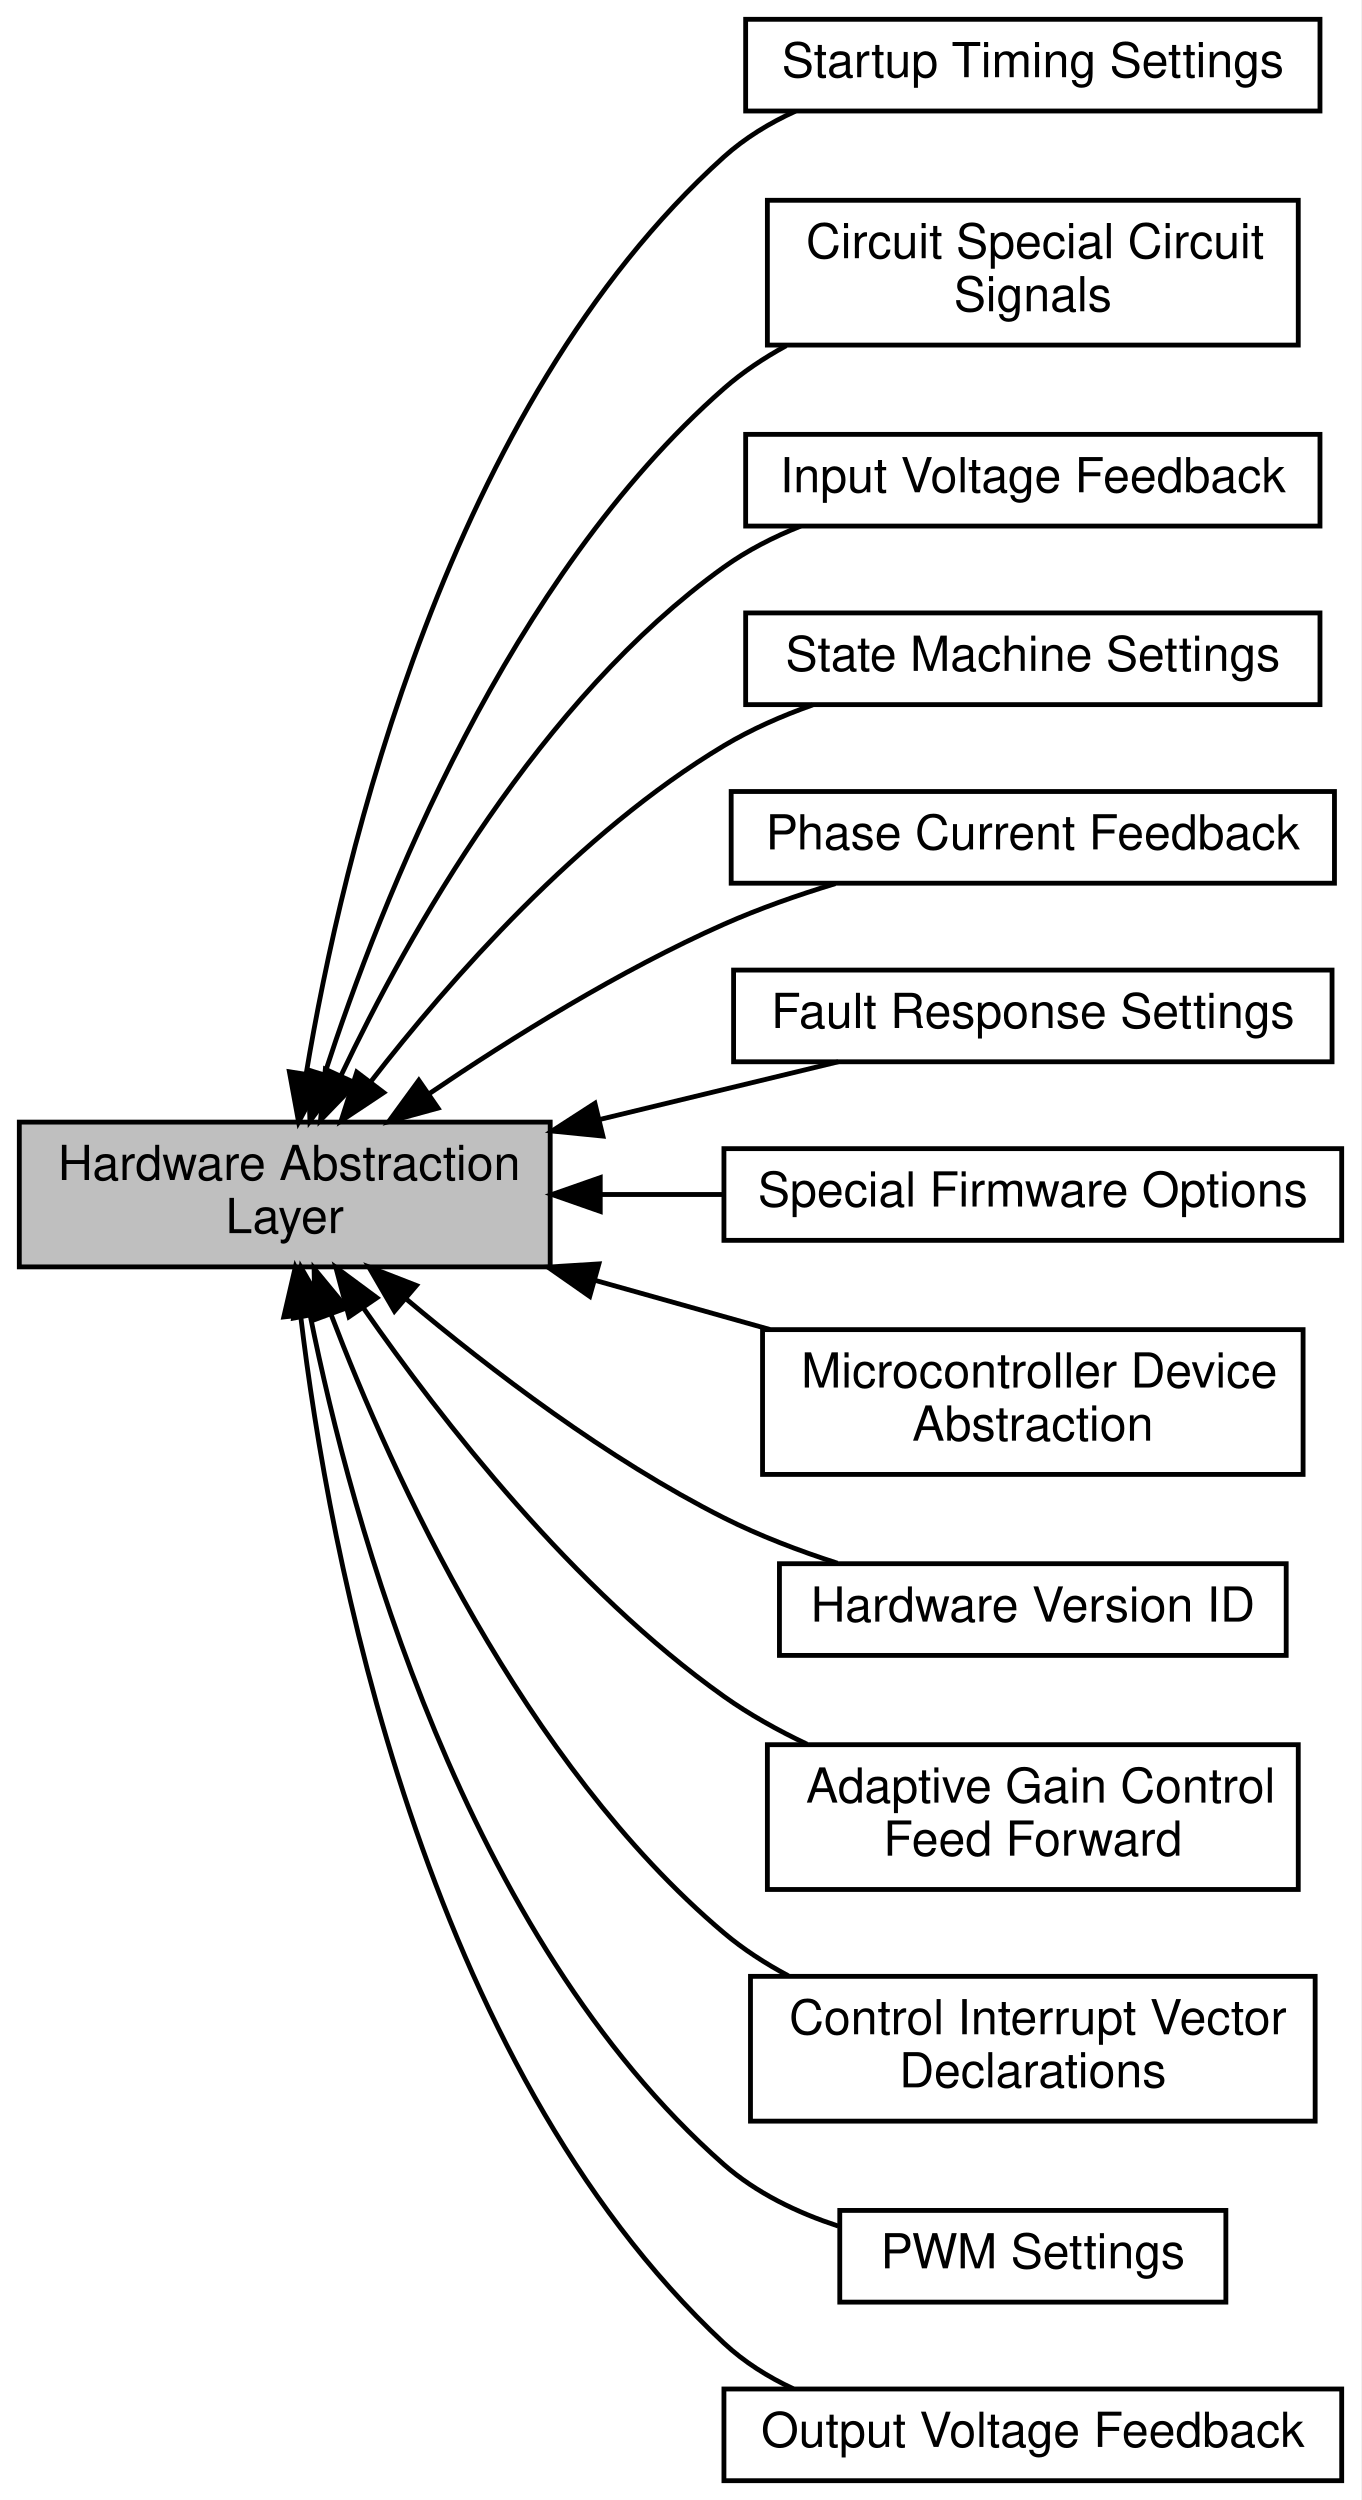
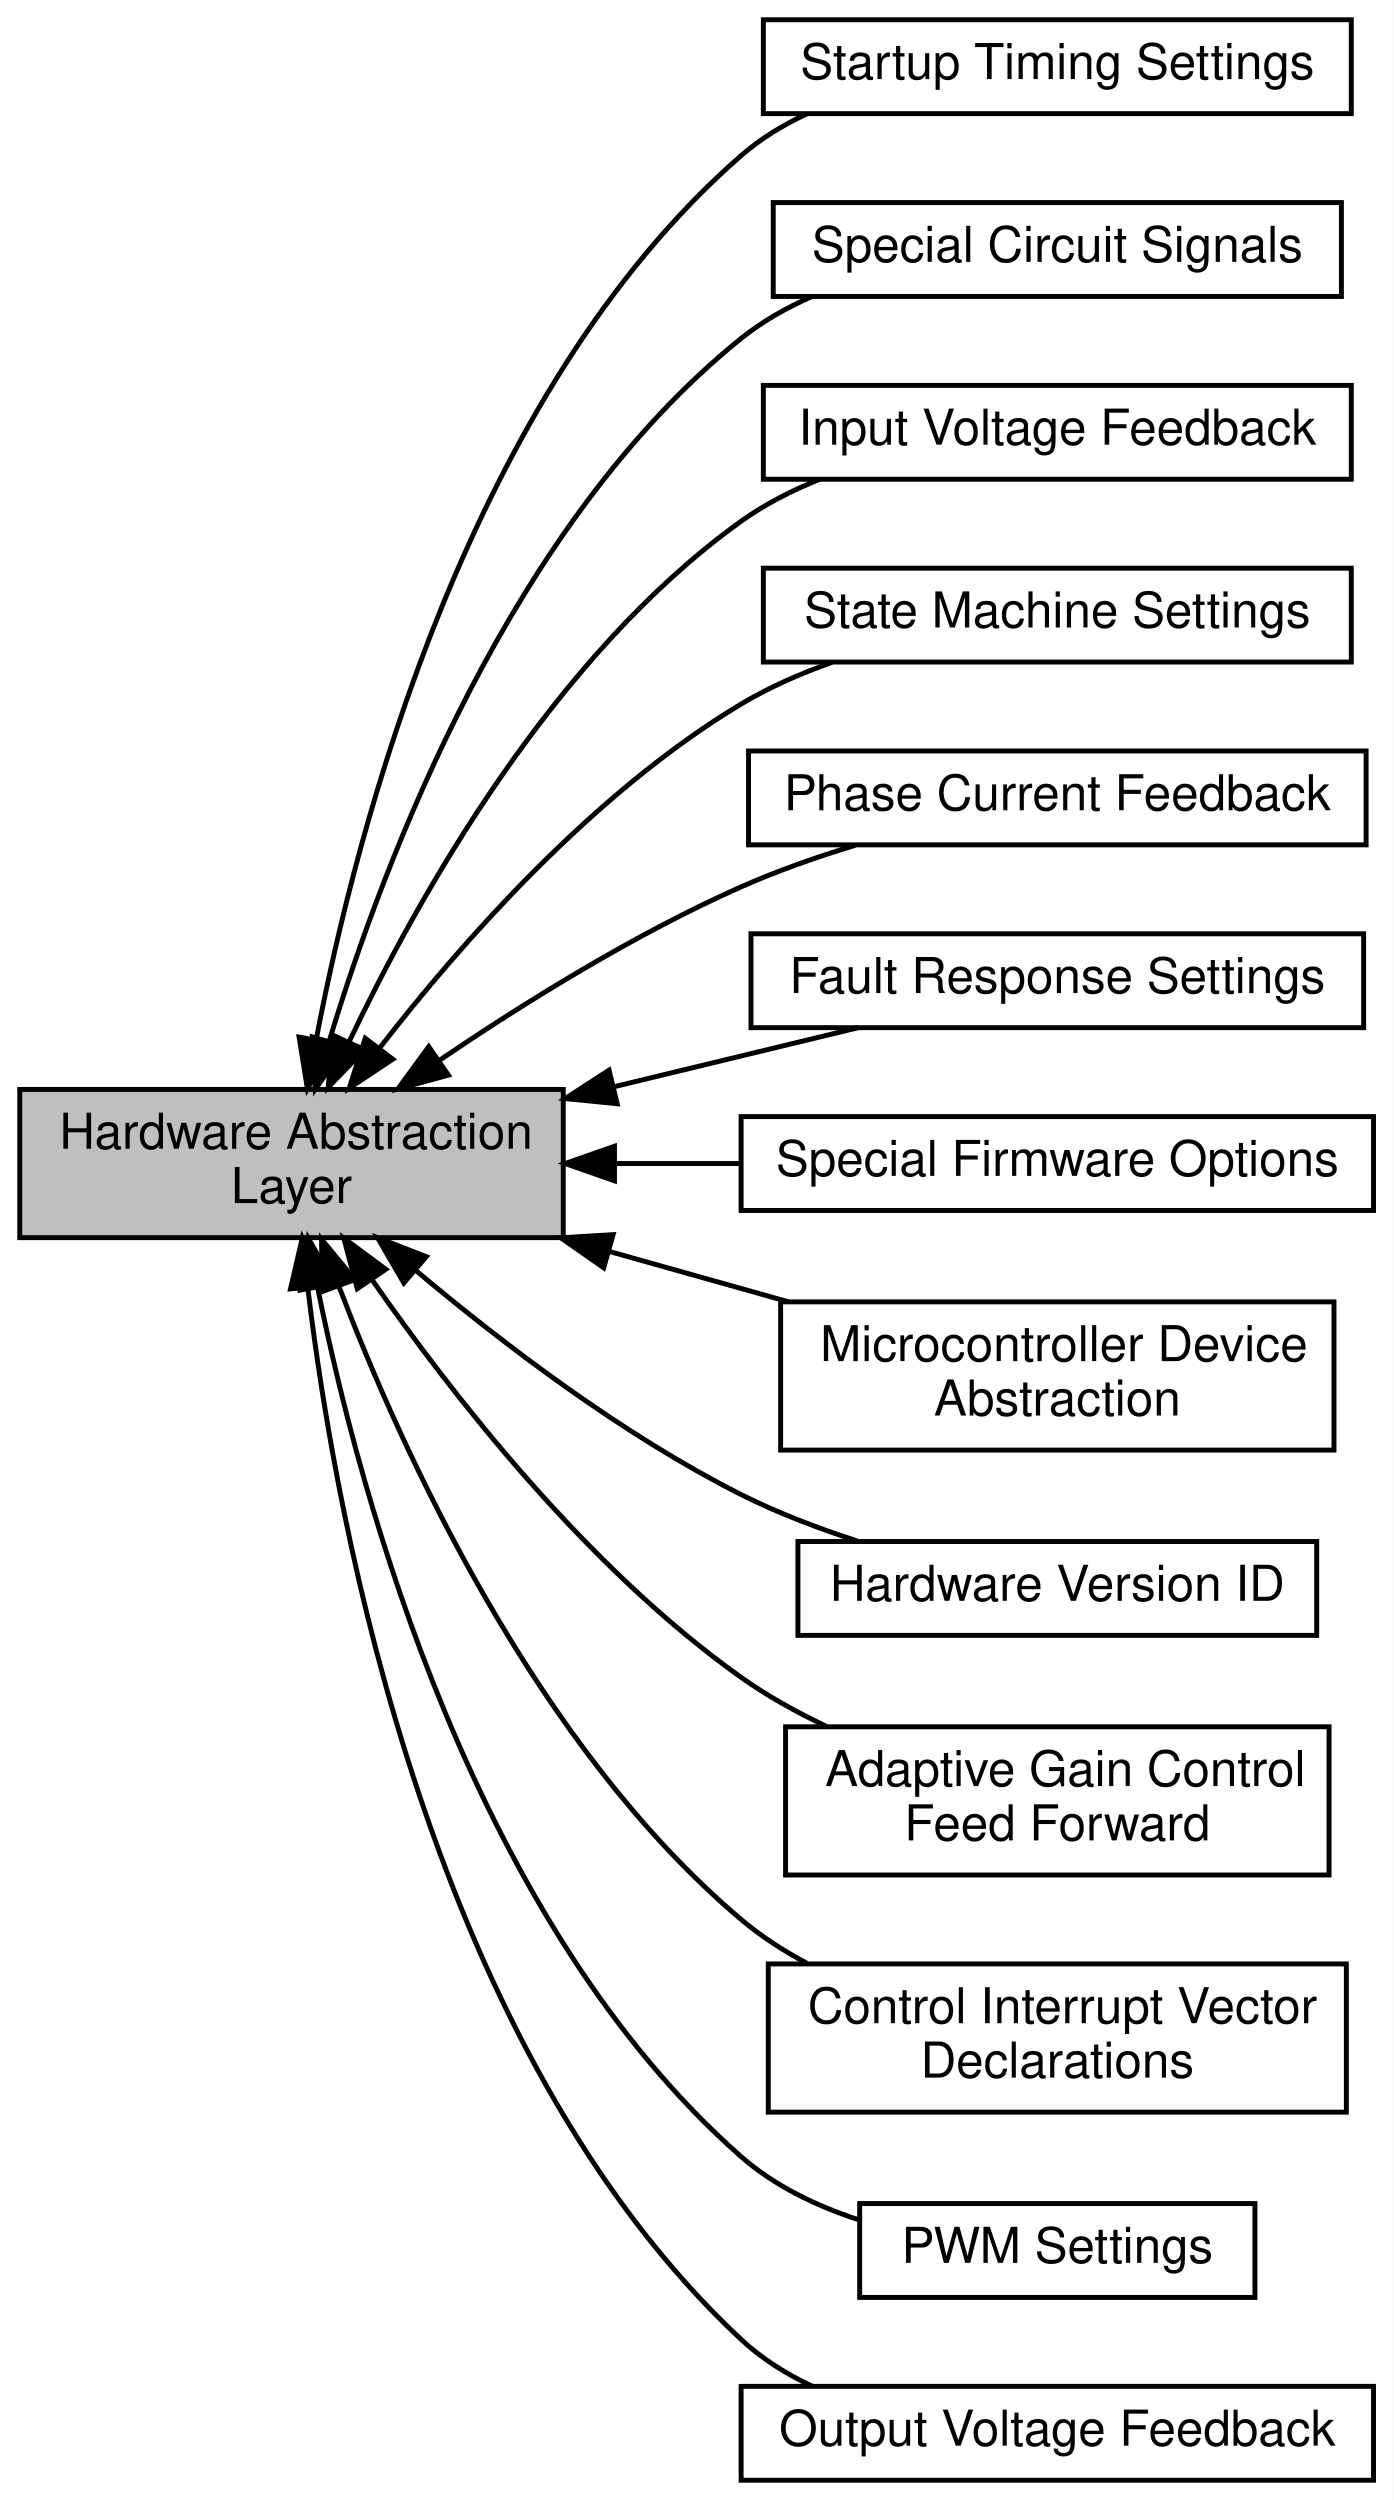
- <svg xmlns="http://www.w3.org/2000/svg" xmlns:xlink="http://www.w3.org/1999/xlink" width="282pt" height="518pt" viewBox="0.00 0.00 282.00 518.00">
-   <g id="graph0" class="graph" transform="scale(1 1) rotate(0) translate(4 514)">
-     <polygon fill="white" stroke="transparent" points="-4,4 -4,-514 278,-514 278,4 -4,4" />
+ <svg xmlns="http://www.w3.org/2000/svg" xmlns:xlink="http://www.w3.org/1999/xlink" width="282pt" height="506pt" viewBox="0.00 0.00 282.00 506.00">
+   <g id="graph0" class="graph" transform="scale(1 1) rotate(0) translate(4 502)">
+     <polygon fill="white" stroke="transparent" points="-4,4 -4,-502 278,-502 278,4 -4,4" />
    <g id="node1" class="node">
      <g id="a_node1">
        <a xlink:href="a00371.html" target="_top" xlink:title="Declaration of startup timing periods.">
-           <polygon fill="white" stroke="black" points="269.5,-510 150.5,-510 150.5,-491 269.5,-491 269.5,-510" />
-           <text text-anchor="middle" x="210" y="-498" font-family="Helvetica,sans-Serif" font-size="10.00">Startup Timing Settings</text>
+           <polygon fill="white" stroke="black" points="269.5,-498 150.5,-498 150.5,-479 269.5,-479 269.5,-498" />
+           <text text-anchor="middle" x="210" y="-486" font-family="Helvetica,sans-Serif" font-size="10.00">Startup Timing Settings</text>
        </a>
      </g>
    </g>
    <g id="node2" class="node">
      <g id="a_node2">
        <a xlink:title="Hardware Abstraction Layer Declarations.">
          <polygon fill="#bfbfbf" stroke="black" points="110,-281.5 0,-281.5 0,-251.5 110,-251.5 110,-281.5" />
          <text text-anchor="start" x="8" y="-269.5" font-family="Helvetica,sans-Serif" font-size="10.00">Hardware Abstraction</text>
          <text text-anchor="middle" x="55" y="-258.5" font-family="Helvetica,sans-Serif" font-size="10.00"> Layer</text>
        </a>
      </g>
    </g>
    <g id="edge4" class="edge">
-       <path fill="none" stroke="black" d="M59.44,-291.52C66.91,-336.22 88.8,-429.94 146,-481.5 150.33,-485.4 155.43,-488.5 160.83,-490.97" />
-       <polygon fill="black" stroke="black" points="62.88,-290.85 57.87,-281.51 55.96,-291.93 62.88,-290.85" />
+       <path fill="none" stroke="black" d="M59.99,-291.55C68.19,-334.59 90.98,-422.56 146,-470.5 149.94,-473.94 154.51,-476.72 159.34,-478.97" />
+       <polygon fill="black" stroke="black" points="63.43,-290.86 58.22,-281.63 56.54,-292.09 63.43,-290.86" />
    </g>
    <g id="node3" class="node">
      <g id="a_node3">
-         <a xlink:href="a00377.html" target="_top" xlink:title=" ">
-           <polygon fill="white" stroke="black" points="265,-472.5 155,-472.5 155,-442.5 265,-442.5 265,-472.5" />
-           <text text-anchor="start" x="163" y="-460.5" font-family="Helvetica,sans-Serif" font-size="10.00">Circuit Special Circuit</text>
-           <text text-anchor="middle" x="210" y="-449.5" font-family="Helvetica,sans-Serif" font-size="10.00"> Signals</text>
+         <a xlink:href="a00397.html" target="_top" xlink:title=" ">
+           <polygon fill="white" stroke="black" points="267.5,-461 152.5,-461 152.5,-442 267.5,-442 267.5,-461" />
+           <text text-anchor="middle" x="210" y="-449" font-family="Helvetica,sans-Serif" font-size="10.00">Special Circuit Signals</text>
        </a>
      </g>
    </g>
-     <g id="edge6" class="edge">
-       <path fill="none" stroke="black" d="M63.26,-291.45C74.99,-327.57 101.39,-394.35 146,-433.5 149.87,-436.9 154.27,-439.83 158.91,-442.37" />
-       <polygon fill="black" stroke="black" points="66.54,-290.21 60.22,-281.71 59.86,-292.3 66.54,-290.21" />
+     <g id="edge12" class="edge">
+       <path fill="none" stroke="black" d="M62.67,-291.41C73.76,-328.03 99.52,-396.11 146,-433.5 150.25,-436.92 155.13,-439.69 160.24,-441.94" />
+       <polygon fill="black" stroke="black" points="65.95,-290.17 59.8,-281.54 59.23,-292.12 65.95,-290.17" />
    </g>
    <g id="node4" class="node">
      <g id="a_node4">
-         <a xlink:href="a00386.html" target="_top" xlink:title="Declaration of input voltage feedback parameters.">
+         <a xlink:href="a00383.html" target="_top" xlink:title="Declaration of input voltage feedback parameters.">
          <polygon fill="white" stroke="black" points="269.5,-424 150.5,-424 150.5,-405 269.5,-405 269.5,-424" />
          <text text-anchor="middle" x="210" y="-412" font-family="Helvetica,sans-Serif" font-size="10.00">Input Voltage Feedback</text>
        </a>
      </g>
    </g>
-     <g id="edge8" class="edge">
+     <g id="edge7" class="edge">
      <path fill="none" stroke="black" d="M66.63,-291.09C80.6,-320.51 107.91,-369.21 146,-396.5 150.81,-399.95 156.26,-402.73 161.9,-404.99" />
      <polygon fill="black" stroke="black" points="69.77,-289.53 62.41,-281.91 63.41,-292.46 69.77,-289.53" />
    </g>
    <g id="node5" class="node">
      <g id="a_node5">
        <a xlink:href="a00367.html" target="_top" xlink:title="Declaration of global state-machine parameters.">
          <polygon fill="white" stroke="black" points="269.5,-387 150.5,-387 150.5,-368 269.5,-368 269.5,-387" />
          <text text-anchor="middle" x="210" y="-375" font-family="Helvetica,sans-Serif" font-size="10.00">State Machine Settings</text>
        </a>
      </g>
    </g>
    <g id="edge3" class="edge">
      <path fill="none" stroke="black" d="M72.85,-289.91C89.24,-311.06 116.02,-341.53 146,-359.5 151.66,-362.89 157.99,-365.67 164.39,-367.94" />
      <polygon fill="black" stroke="black" points="75.5,-287.62 66.68,-281.76 69.92,-291.85 75.5,-287.62" />
    </g>
    <g id="node6" class="node">
      <g id="a_node6">
-         <a xlink:href="a00394.html" target="_top" xlink:title="Declaration of phase current feedback parameters.">
+         <a xlink:href="a00391.html" target="_top" xlink:title="Declaration of phase current feedback parameters.">
          <polygon fill="white" stroke="black" points="272.5,-350 147.5,-350 147.5,-331 272.5,-331 272.5,-350" />
          <text text-anchor="middle" x="210" y="-338" font-family="Helvetica,sans-Serif" font-size="10.00">Phase Current Feedback</text>
        </a>
      </g>
    </g>
-     <g id="edge10" class="edge">
+     <g id="edge9" class="edge">
      <path fill="none" stroke="black" d="M84.96,-287.41C102.06,-299.01 124.51,-312.97 146,-322.5 153.28,-325.73 161.29,-328.54 169.08,-330.91" />
      <polygon fill="black" stroke="black" points="86.75,-284.4 76.53,-281.6 82.78,-290.16 86.75,-284.4" />
    </g>
    <g id="node7" class="node">
      <g id="a_node7">
        <a xlink:href="a00374.html" target="_top" xlink:title="Declaration of fault object trip and recovery delays.">
          <polygon fill="white" stroke="black" points="272,-313 148,-313 148,-294 272,-294 272,-313" />
          <text text-anchor="middle" x="210" y="-301" font-family="Helvetica,sans-Serif" font-size="10.00">Fault Response Settings</text>
        </a>
      </g>
    </g>
    <g id="edge5" class="edge">
      <path fill="none" stroke="black" d="M120.16,-282.02C136.98,-286.08 154.62,-290.35 169.7,-294" />
      <polygon fill="black" stroke="black" points="120.92,-278.6 110.37,-279.65 119.27,-285.4 120.92,-278.6" />
    </g>
    <g id="node8" class="node">
      <g id="a_node8">
        <a xlink:href="a00400.html" target="_top" xlink:title=" ">
          <polygon fill="white" stroke="black" points="274,-276 146,-276 146,-257 274,-257 274,-276" />
          <text text-anchor="middle" x="210" y="-264" font-family="Helvetica,sans-Serif" font-size="10.00">Special Firmware Options</text>
        </a>
      </g>
    </g>
    <g id="edge13" class="edge">
      <path fill="none" stroke="black" d="M120.51,-266.5C128.92,-266.5 137.53,-266.5 145.92,-266.5" />
      <polygon fill="black" stroke="black" points="120.37,-263 110.37,-266.5 120.37,-270 120.37,-263" />
    </g>
    <g id="node9" class="node">
      <g id="a_node9">
        <a xlink:href="a00364.html" target="_top" xlink:title="Declarations of fundamental microcontroller device parameters.">
          <polygon fill="white" stroke="black" points="266,-238.5 154,-238.5 154,-208.5 266,-208.5 266,-238.5" />
          <text text-anchor="start" x="162" y="-226.5" font-family="Helvetica,sans-Serif" font-size="10.00">Microcontroller Device</text>
          <text text-anchor="middle" x="210" y="-215.5" font-family="Helvetica,sans-Serif" font-size="10.00"> Abstraction</text>
        </a>
      </g>
    </g>
    <g id="edge2" class="edge">
      <path fill="none" stroke="black" d="M119.45,-248.67C131.44,-245.3 143.87,-241.8 155.52,-238.53" />
      <polygon fill="black" stroke="black" points="118.19,-245.39 109.51,-251.46 120.09,-252.12 118.19,-245.39" />
    </g>
    <g id="node10" class="node">
      <g id="a_node10">
        <a xlink:href="a00363.html" target="_top" xlink:title="Global identified to the hardware version used.">
          <polygon fill="white" stroke="black" points="262.5,-190 157.5,-190 157.5,-171 262.5,-171 262.5,-190" />
          <text text-anchor="middle" x="210" y="-178" font-family="Helvetica,sans-Serif" font-size="10.00">Hardware Version ID</text>
        </a>
      </g>
    </g>
    <g id="edge1" class="edge">
      <path fill="none" stroke="black" d="M80.3,-244.74C97.59,-230.21 121.93,-211.62 146,-199.5 153.35,-195.8 161.54,-192.68 169.53,-190.1" />
      <polygon fill="black" stroke="black" points="77.73,-242.33 72.41,-251.49 82.28,-247.65 77.73,-242.33" />
    </g>
    <g id="node11" class="node">
      <g id="a_node11">
-         <a xlink:href="a00398.html" target="_top" xlink:title="Declaration of macros calculating additional parameters for Adaptive Gain Modulation.">
+         <a xlink:href="a00395.html" target="_top" xlink:title="Declaration of macros calculating additional parameters for Adaptive Gain Modulation.">
          <polygon fill="white" stroke="black" points="265,-152.5 155,-152.5 155,-122.5 265,-122.5 265,-152.5" />
          <text text-anchor="start" x="163" y="-140.5" font-family="Helvetica,sans-Serif" font-size="10.00">Adaptive Gain Control</text>
          <text text-anchor="middle" x="210" y="-129.5" font-family="Helvetica,sans-Serif" font-size="10.00"> Feed Forward</text>
        </a>
      </g>
    </g>
-     <g id="edge11" class="edge">
+     <g id="edge10" class="edge">
      <path fill="none" stroke="black" d="M71.4,-242.84C87.56,-219.63 114.89,-184.59 146,-162.5 151.28,-158.75 157.19,-155.46 163.23,-152.6" />
      <polygon fill="black" stroke="black" points="68.31,-241.16 65.58,-251.4 74.09,-245.1 68.31,-241.16" />
    </g>
    <g id="node12" class="node">
      <g id="a_node12">
-         <a xlink:href="a00399.html" target="_top" xlink:title=" ">
+         <a xlink:href="a00396.html" target="_top" xlink:title=" ">
          <polygon fill="white" stroke="black" points="268.5,-104.5 151.5,-104.5 151.5,-74.5 268.5,-74.5 268.5,-104.5" />
          <text text-anchor="start" x="159.5" y="-92.5" font-family="Helvetica,sans-Serif" font-size="10.00">Control Interrupt Vector</text>
          <text text-anchor="middle" x="210" y="-81.5" font-family="Helvetica,sans-Serif" font-size="10.00"> Declarations</text>
        </a>
      </g>
    </g>
-     <g id="edge12" class="edge">
+     <g id="edge11" class="edge">
      <path fill="none" stroke="black" d="M64.58,-241.68C77.35,-208.18 104.4,-148.65 146,-113.5 150.02,-110.1 154.58,-107.16 159.35,-104.61" />
      <polygon fill="black" stroke="black" points="61.25,-240.59 61.08,-251.18 67.82,-243.01 61.25,-240.59" />
    </g>
    <g id="node13" class="node">
      <g id="a_node13">
-         <a xlink:href="a00380.html" target="_top" xlink:title="Declaration of fundamental PWM parameters.">
+         <a xlink:href="a00377.html" target="_top" xlink:title="Declaration of fundamental PWM parameters.">
          <polygon fill="white" stroke="black" points="250,-56 170,-56 170,-37 250,-37 250,-56" />
          <text text-anchor="middle" x="210" y="-44" font-family="Helvetica,sans-Serif" font-size="10.00">PWM Settings</text>
        </a>
      </g>
    </g>
-     <g id="edge7" class="edge">
+     <g id="edge6" class="edge">
      <path fill="none" stroke="black" d="M60.3,-241.31C68.87,-198.81 92.12,-112.89 146,-65.5 152.69,-59.62 161.15,-55.55 169.69,-52.75" />
      <polygon fill="black" stroke="black" points="56.82,-240.89 58.38,-251.37 63.69,-242.2 56.82,-240.89" />
    </g>
    <g id="node14" class="node">
      <g id="a_node14">
-         <a xlink:href="a00390.html" target="_top" xlink:title="Declaration of output voltage feedback parameters.">
+         <a xlink:href="a00387.html" target="_top" xlink:title="Declaration of output voltage feedback parameters.">
          <polygon fill="white" stroke="black" points="274,-19 146,-19 146,0 274,0 274,-19" />
          <text text-anchor="middle" x="210" y="-7" font-family="Helvetica,sans-Serif" font-size="10.00">Output Voltage Feedback</text>
        </a>
      </g>
    </g>
-     <g id="edge9" class="edge">
+     <g id="edge8" class="edge">
      <path fill="none" stroke="black" d="M58.31,-241.25C64.09,-192.88 83.54,-86.81 146,-28.5 150.18,-24.6 155.12,-21.5 160.38,-19.04" />
      <polygon fill="black" stroke="black" points="54.8,-241.13 57.19,-251.45 61.76,-241.89 54.8,-241.13" />
    </g>
  </g>
</svg>
